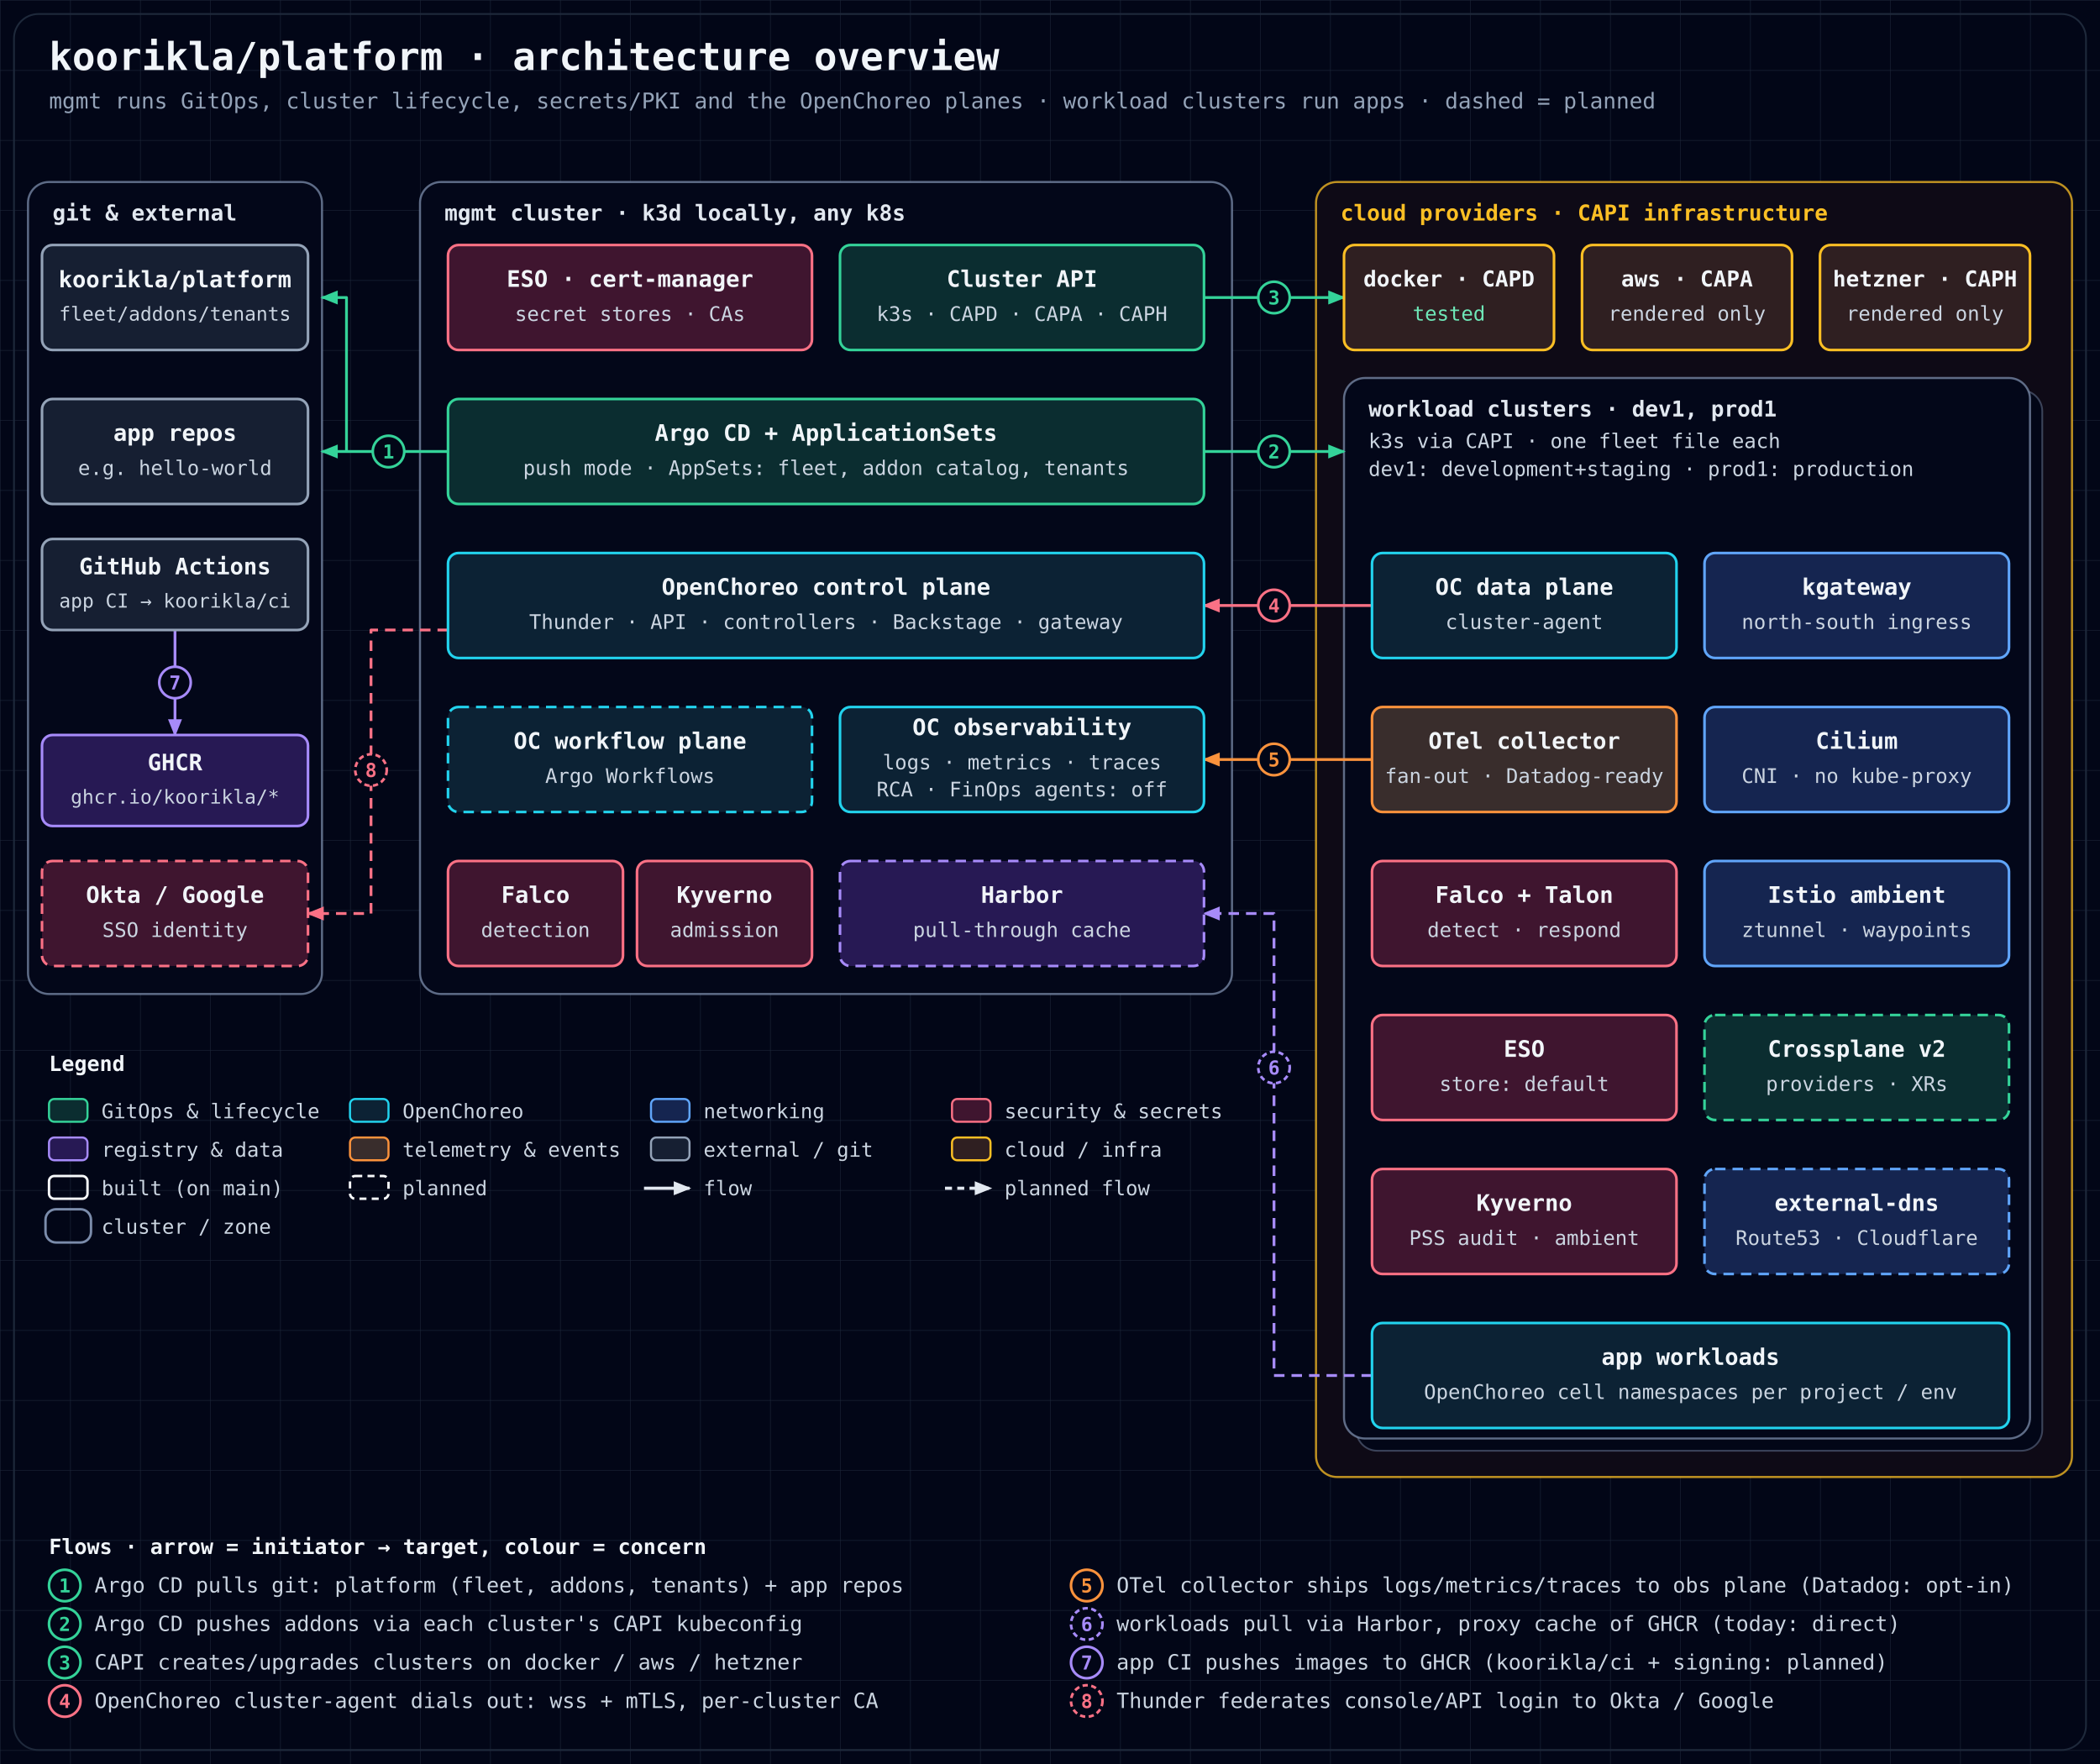
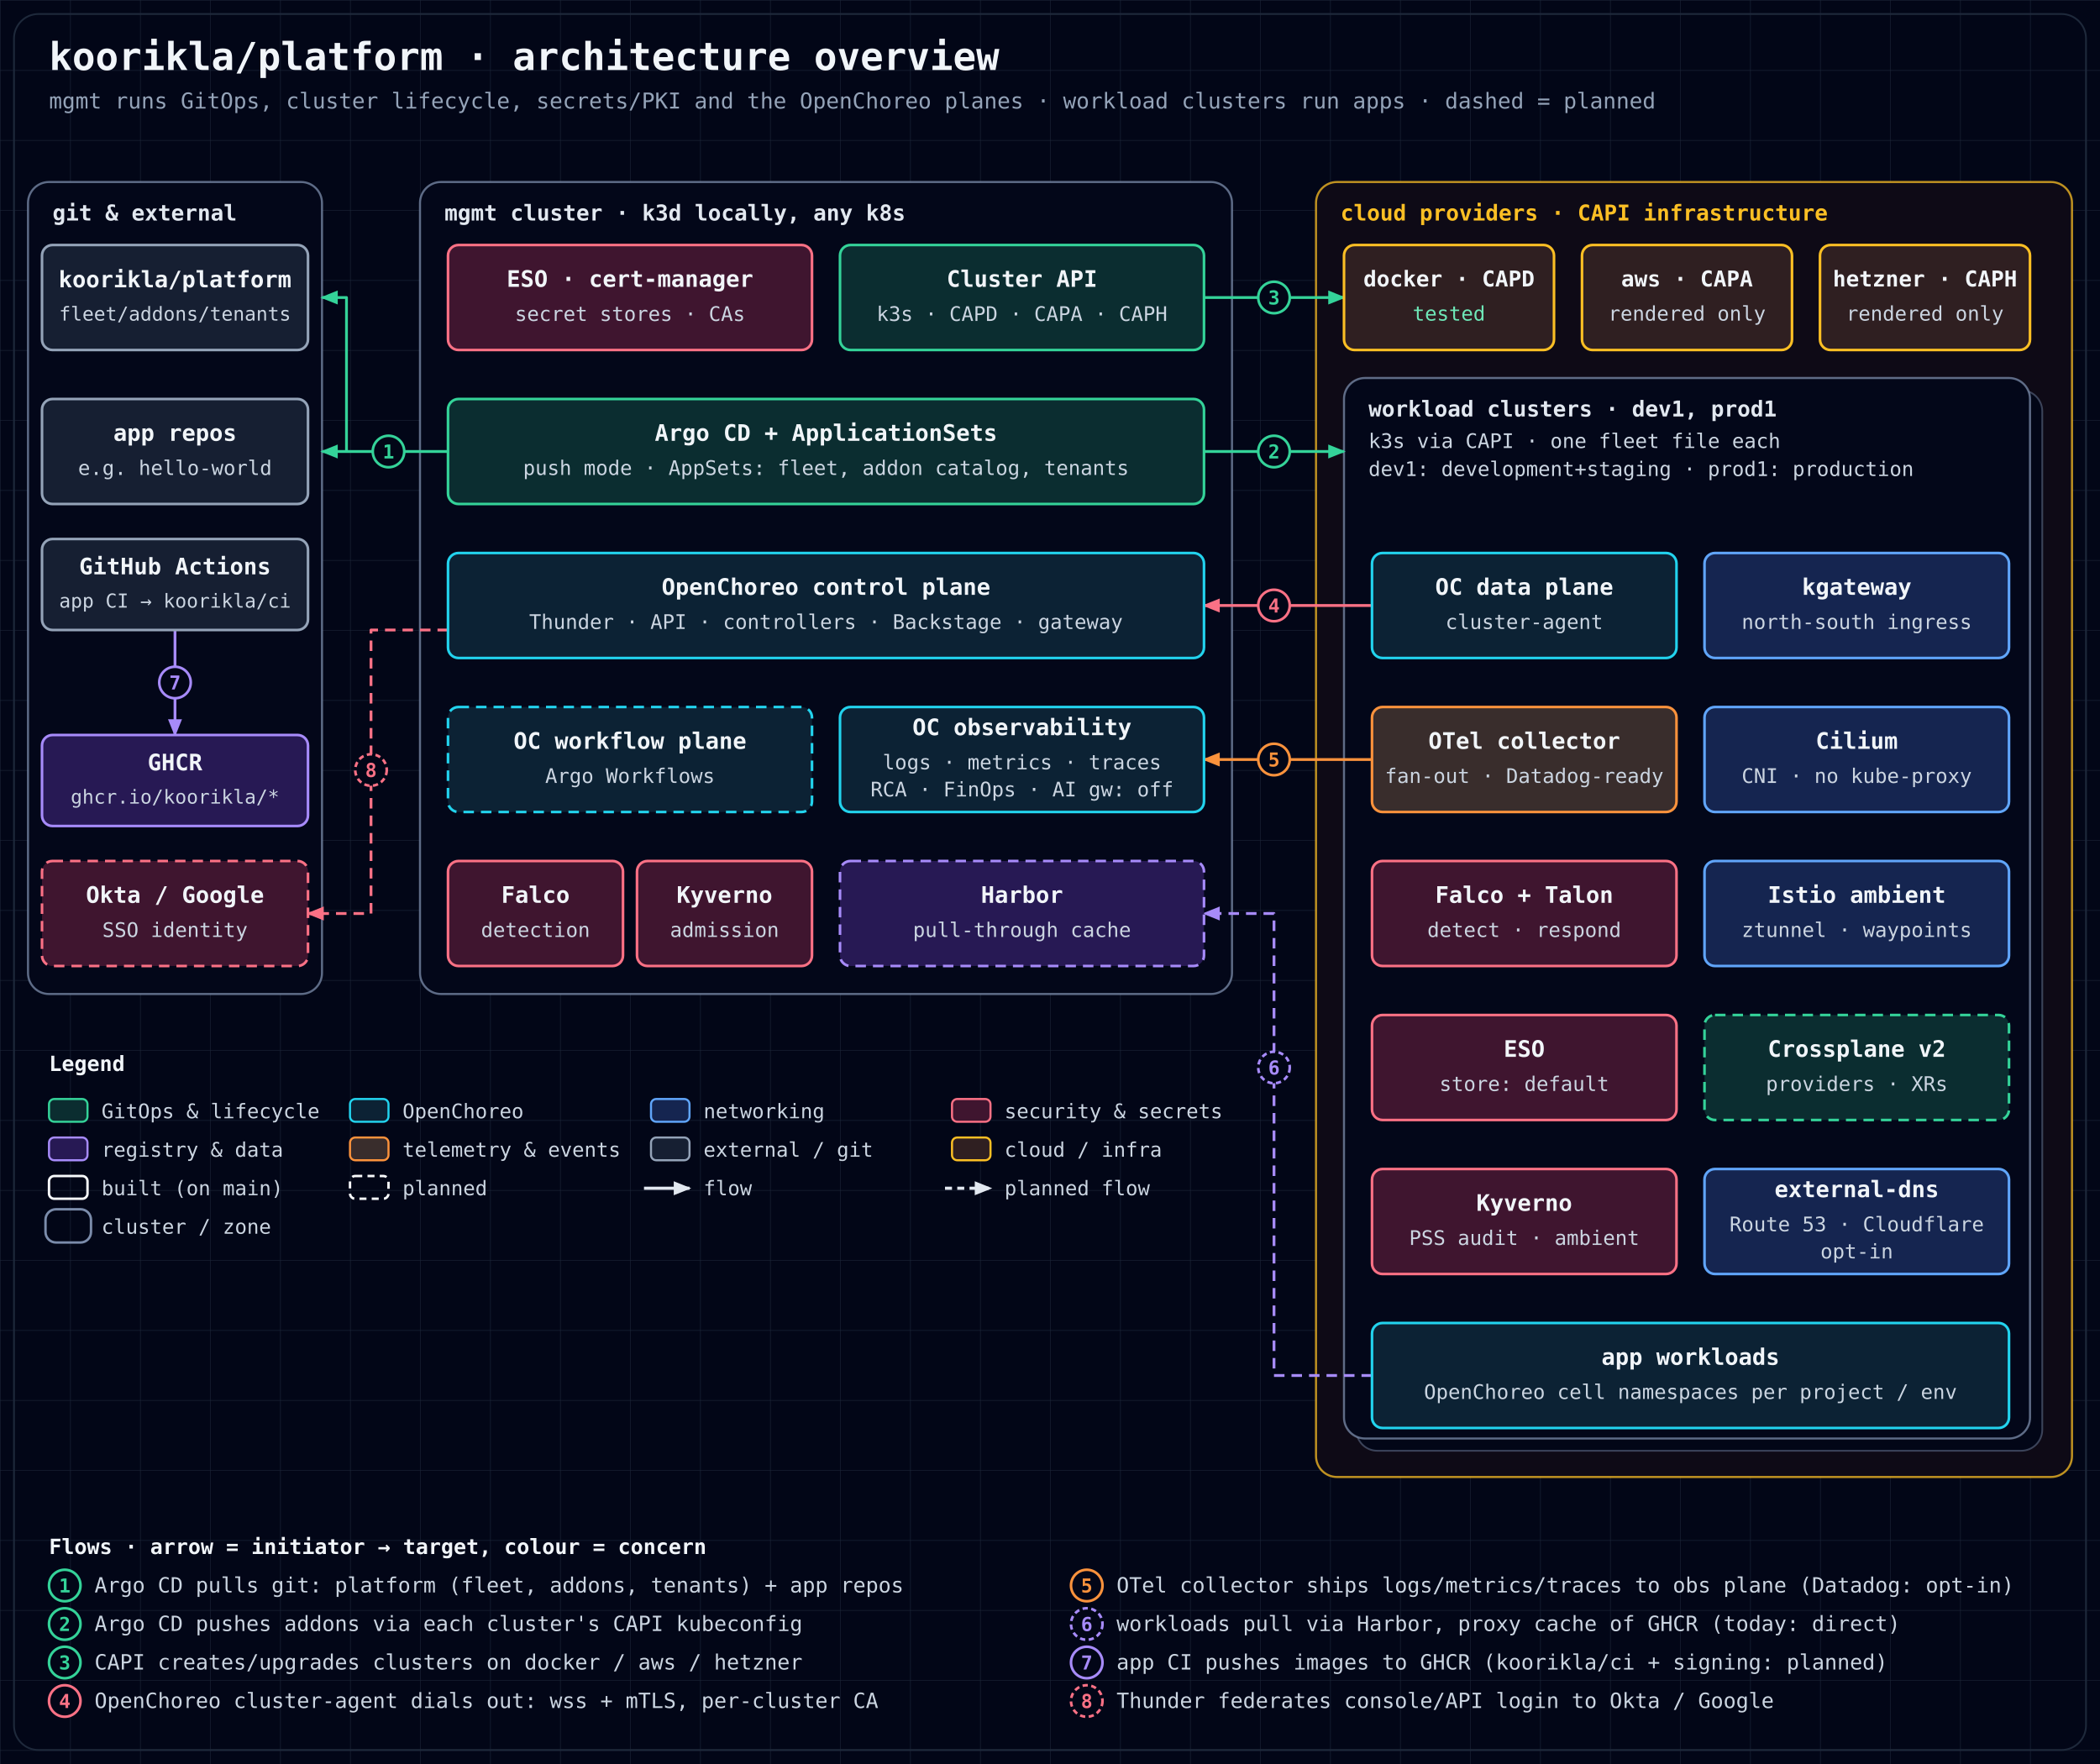
<svg xmlns="http://www.w3.org/2000/svg" width="1200" height="1008" viewBox="0 0 1200 1008" role="img" aria-label="koorikla/platform · architecture overview">
  <defs>
    <pattern id="grid" width="40" height="40" patternUnits="userSpaceOnUse">
      <path d="M 40 0 L 0 0 0 40" fill="none" stroke="#1e293b" stroke-width="0.5" />
    </pattern>
    <marker id="ah34d399" markerWidth="10" markerHeight="8" refX="9" refY="4" orient="auto" markerUnits="userSpaceOnUse">
      <path d="M0,0 L10,4 L0,8 z" fill="#34d399" />
    </marker>
    <marker id="aha78bfa" markerWidth="10" markerHeight="8" refX="9" refY="4" orient="auto" markerUnits="userSpaceOnUse">
      <path d="M0,0 L10,4 L0,8 z" fill="#a78bfa" />
    </marker>
    <marker id="ahe2e8f0" markerWidth="10" markerHeight="8" refX="9" refY="4" orient="auto" markerUnits="userSpaceOnUse">
      <path d="M0,0 L10,4 L0,8 z" fill="#e2e8f0" />
    </marker>
    <marker id="ahfb7185" markerWidth="10" markerHeight="8" refX="9" refY="4" orient="auto" markerUnits="userSpaceOnUse">
      <path d="M0,0 L10,4 L0,8 z" fill="#fb7185" />
    </marker>
    <marker id="ahfb923c" markerWidth="10" markerHeight="8" refX="9" refY="4" orient="auto" markerUnits="userSpaceOnUse">
      <path d="M0,0 L10,4 L0,8 z" fill="#fb923c" />
    </marker>
  </defs>
  <rect width="1200" height="1008" fill="#020617" />
  <rect width="1200" height="1008" fill="url(#grid)" />
  <rect x="8" y="8" width="1184" height="992" rx="14" fill="none" stroke="#1e293b" stroke-width="1" />
  <rect x="16" y="104" width="168" height="464" rx="12" fill="#020617" stroke="none" />
  <rect x="16" y="104" width="168" height="464" rx="12" fill="#0f172a" fill-opacity="0.10" stroke="#7b8cab" stroke-opacity="0.75" stroke-width="1.2" />
  <text x="30.0" y="126.0" font-family="JetBrains Mono, ui-monospace, SFMono-Regular, Menlo, monospace" font-size="12.5" font-weight="700" fill="#e2e8f0" text-anchor="start">git &amp; external</text>
  <rect x="240" y="104" width="464" height="464" rx="12" fill="#020617" stroke="none" />
  <rect x="240" y="104" width="464" height="464" rx="12" fill="#0f172a" fill-opacity="0.10" stroke="#7b8cab" stroke-opacity="0.75" stroke-width="1.2" />
  <text x="254.0" y="126.0" font-family="JetBrains Mono, ui-monospace, SFMono-Regular, Menlo, monospace" font-size="12.5" font-weight="700" fill="#e2e8f0" text-anchor="start">mgmt cluster · k3d locally, any k8s</text>
  <rect x="752" y="104" width="432" height="740" rx="12" fill="#020617" stroke="none" />
  <rect x="752" y="104" width="432" height="740" rx="12" fill="#78350f" fill-opacity="0.10" stroke="#fbbf24" stroke-opacity="0.75" stroke-width="1.2" />
  <text x="766.0" y="126.0" font-family="JetBrains Mono, ui-monospace, SFMono-Regular, Menlo, monospace" font-size="12.5" font-weight="700" fill="#fbbf24" text-anchor="start">cloud providers · CAPI infrastructure</text>
  <rect x="775" y="223" width="392" height="606" rx="12" fill="#020617" stroke="#7b8cab" stroke-opacity="0.45" stroke-width="1" />
  <rect x="768" y="216" width="392" height="606" rx="12" fill="#020617" stroke="none" />
  <rect x="768" y="216" width="392" height="606" rx="12" fill="#0f172a" fill-opacity="0.10" stroke="#7b8cab" stroke-opacity="0.75" stroke-width="1.2" />
  <text x="782.0" y="238.0" font-family="JetBrains Mono, ui-monospace, SFMono-Regular, Menlo, monospace" font-size="12.5" font-weight="700" fill="#e2e8f0" text-anchor="start">workload clusters · dev1, prod1</text>
  <text x="782.0" y="256.0" font-family="JetBrains Mono, ui-monospace, SFMono-Regular, Menlo, monospace" font-size="11.5" font-weight="400" fill="#cbd5e1" text-anchor="start">k3s via CAPI · one fleet file each</text>
  <text x="782.0" y="272.0" font-family="JetBrains Mono, ui-monospace, SFMono-Regular, Menlo, monospace" font-size="11.5" font-weight="400" fill="#cbd5e1" text-anchor="start">dev1: development+staging · prod1: production</text>
  <path d="M 256.0 258.0 L 184.0 258.0" fill="none" stroke="#34d399" stroke-width="1.6" stroke-linejoin="round" marker-end="url(#ah34d399)" />
  <path d="M 198.0 258.0 L 198.0 170.0 L 184.0 170.0" fill="none" stroke="#34d399" stroke-width="1.6" stroke-linejoin="round" marker-end="url(#ah34d399)" />
  <path d="M 688.0 258.0 L 768.0 258.0" fill="none" stroke="#34d399" stroke-width="1.6" stroke-linejoin="round" marker-end="url(#ah34d399)" />
  <path d="M 688.0 170.0 L 768.0 170.0" fill="none" stroke="#34d399" stroke-width="1.6" stroke-linejoin="round" marker-end="url(#ah34d399)" />
  <path d="M 784.0 346.0 L 688.0 346.0" fill="none" stroke="#fb7185" stroke-width="1.6" stroke-linejoin="round" marker-end="url(#ahfb7185)" />
  <path d="M 784.0 434.0 L 688.0 434.0" fill="none" stroke="#fb923c" stroke-width="1.6" stroke-linejoin="round" marker-end="url(#ahfb923c)" />
  <path d="M 784.0 786.0 L 728.0 786.0 L 728.0 522.0 L 688.0 522.0" fill="none" stroke="#a78bfa" stroke-width="1.6" stroke-linejoin="round" stroke-dasharray="6,4" marker-end="url(#aha78bfa)" />
  <path d="M 100.0 360.0 L 100.0 420.0" fill="none" stroke="#a78bfa" stroke-width="1.6" stroke-linejoin="round" marker-end="url(#aha78bfa)" />
  <path d="M 256.0 360.0 L 212.0 360.0 L 212.0 522.0 L 176.0 522.0" fill="none" stroke="#fb7185" stroke-width="1.6" stroke-linejoin="round" stroke-dasharray="6,4" marker-end="url(#ahfb7185)" />
  <rect x="24" y="140" width="152" height="60" rx="6" fill="#0f172a" />
  <rect x="24" y="140" width="152" height="60" rx="6" fill="#1e293b" fill-opacity="0.5" stroke="#94a3b8" stroke-width="1.5" />
  <text x="100.0" y="164.2" font-family="JetBrains Mono, ui-monospace, SFMono-Regular, Menlo, monospace" font-size="13" font-weight="600" fill="#f1f5f9" text-anchor="middle">koorikla/platform</text>
  <text x="100.0" y="183.2" font-family="JetBrains Mono, ui-monospace, SFMono-Regular, Menlo, monospace" font-size="11" font-weight="400" fill="#cbd5e1" text-anchor="middle">fleet/addons/tenants</text>
  <rect x="24" y="228" width="152" height="60" rx="6" fill="#0f172a" />
  <rect x="24" y="228" width="152" height="60" rx="6" fill="#1e293b" fill-opacity="0.5" stroke="#94a3b8" stroke-width="1.5" />
  <text x="100.0" y="251.9" font-family="JetBrains Mono, ui-monospace, SFMono-Regular, Menlo, monospace" font-size="13" font-weight="600" fill="#f1f5f9" text-anchor="middle">app repos</text>
  <text x="100.0" y="271.4" font-family="JetBrains Mono, ui-monospace, SFMono-Regular, Menlo, monospace" font-size="11.5" font-weight="400" fill="#cbd5e1" text-anchor="middle">e.g. hello-world</text>
  <rect x="24" y="308" width="152" height="52" rx="6" fill="#0f172a" />
  <rect x="24" y="308" width="152" height="52" rx="6" fill="#1e293b" fill-opacity="0.5" stroke="#94a3b8" stroke-width="1.5" />
  <text x="100.0" y="328.2" font-family="JetBrains Mono, ui-monospace, SFMono-Regular, Menlo, monospace" font-size="13" font-weight="600" fill="#f1f5f9" text-anchor="middle">GitHub Actions</text>
  <text x="100.0" y="347.2" font-family="JetBrains Mono, ui-monospace, SFMono-Regular, Menlo, monospace" font-size="11" font-weight="400" fill="#cbd5e1" text-anchor="middle">app CI → koorikla/ci</text>
  <rect x="24" y="420" width="152" height="52" rx="6" fill="#0f172a" />
  <rect x="24" y="420" width="152" height="52" rx="6" fill="#4c1d95" fill-opacity="0.4" stroke="#a78bfa" stroke-width="1.5" />
  <text x="100.0" y="440.2" font-family="JetBrains Mono, ui-monospace, SFMono-Regular, Menlo, monospace" font-size="13" font-weight="600" fill="#f1f5f9" text-anchor="middle">GHCR</text>
  <text x="100.0" y="459.2" font-family="JetBrains Mono, ui-monospace, SFMono-Regular, Menlo, monospace" font-size="11" font-weight="400" fill="#cbd5e1" text-anchor="middle">ghcr.io/koorikla/*</text>
  <rect x="24" y="492" width="152" height="60" rx="6" fill="#0f172a" />
  <rect x="24" y="492" width="152" height="60" rx="6" fill="#881337" fill-opacity="0.4" stroke="#fb7185" stroke-width="1.5" stroke-dasharray="6,4" />
  <text x="100.0" y="515.9" font-family="JetBrains Mono, ui-monospace, SFMono-Regular, Menlo, monospace" font-size="13" font-weight="600" fill="#f1f5f9" text-anchor="middle">Okta / Google</text>
  <text x="100.0" y="535.4" font-family="JetBrains Mono, ui-monospace, SFMono-Regular, Menlo, monospace" font-size="11.5" font-weight="400" fill="#cbd5e1" text-anchor="middle">SSO identity</text>
  <rect x="256" y="140" width="208" height="60" rx="6" fill="#0f172a" />
  <rect x="256" y="140" width="208" height="60" rx="6" fill="#881337" fill-opacity="0.4" stroke="#fb7185" stroke-width="1.5" />
  <text x="360.0" y="163.9" font-family="JetBrains Mono, ui-monospace, SFMono-Regular, Menlo, monospace" font-size="13" font-weight="600" fill="#f1f5f9" text-anchor="middle">ESO · cert-manager</text>
  <text x="360.0" y="183.4" font-family="JetBrains Mono, ui-monospace, SFMono-Regular, Menlo, monospace" font-size="11.5" font-weight="400" fill="#cbd5e1" text-anchor="middle">secret stores · CAs</text>
  <rect x="480" y="140" width="208" height="60" rx="6" fill="#0f172a" />
  <rect x="480" y="140" width="208" height="60" rx="6" fill="#064e3b" fill-opacity="0.4" stroke="#34d399" stroke-width="1.5" />
  <text x="584.0" y="163.9" font-family="JetBrains Mono, ui-monospace, SFMono-Regular, Menlo, monospace" font-size="13" font-weight="600" fill="#f1f5f9" text-anchor="middle">Cluster API</text>
  <text x="584.0" y="183.4" font-family="JetBrains Mono, ui-monospace, SFMono-Regular, Menlo, monospace" font-size="11.5" font-weight="400" fill="#cbd5e1" text-anchor="middle">k3s · CAPD · CAPA · CAPH</text>
  <rect x="256" y="228" width="432" height="60" rx="6" fill="#0f172a" />
  <rect x="256" y="228" width="432" height="60" rx="6" fill="#064e3b" fill-opacity="0.4" stroke="#34d399" stroke-width="1.5" />
  <text x="472.0" y="251.9" font-family="JetBrains Mono, ui-monospace, SFMono-Regular, Menlo, monospace" font-size="13" font-weight="600" fill="#f1f5f9" text-anchor="middle">Argo CD + ApplicationSets</text>
  <text x="472.0" y="271.4" font-family="JetBrains Mono, ui-monospace, SFMono-Regular, Menlo, monospace" font-size="11.5" font-weight="400" fill="#cbd5e1" text-anchor="middle">push mode · AppSets: fleet, addon catalog, tenants</text>
  <rect x="256" y="316" width="432" height="60" rx="6" fill="#0f172a" />
  <rect x="256" y="316" width="432" height="60" rx="6" fill="#083344" fill-opacity="0.4" stroke="#22d3ee" stroke-width="1.5" />
  <text x="472.0" y="339.9" font-family="JetBrains Mono, ui-monospace, SFMono-Regular, Menlo, monospace" font-size="13" font-weight="600" fill="#f1f5f9" text-anchor="middle">OpenChoreo control plane</text>
  <text x="472.0" y="359.4" font-family="JetBrains Mono, ui-monospace, SFMono-Regular, Menlo, monospace" font-size="11.5" font-weight="400" fill="#cbd5e1" text-anchor="middle">Thunder · API · controllers · Backstage · gateway</text>
  <rect x="256" y="404" width="208" height="60" rx="6" fill="#0f172a" />
  <rect x="256" y="404" width="208" height="60" rx="6" fill="#083344" fill-opacity="0.4" stroke="#22d3ee" stroke-width="1.5" stroke-dasharray="6,4" />
  <text x="360.0" y="427.9" font-family="JetBrains Mono, ui-monospace, SFMono-Regular, Menlo, monospace" font-size="13" font-weight="600" fill="#f1f5f9" text-anchor="middle">OC workflow plane</text>
  <text x="360.0" y="447.4" font-family="JetBrains Mono, ui-monospace, SFMono-Regular, Menlo, monospace" font-size="11.5" font-weight="400" fill="#cbd5e1" text-anchor="middle">Argo Workflows</text>
  <rect x="480" y="404" width="208" height="60" rx="6" fill="#0f172a" />
  <rect x="480" y="404" width="208" height="60" rx="6" fill="#083344" fill-opacity="0.4" stroke="#22d3ee" stroke-width="1.5" />
  <text x="584.0" y="420.1" font-family="JetBrains Mono, ui-monospace, SFMono-Regular, Menlo, monospace" font-size="13" font-weight="600" fill="#f1f5f9" text-anchor="middle">OC observability</text>
  <text x="584.0" y="439.6" font-family="JetBrains Mono, ui-monospace, SFMono-Regular, Menlo, monospace" font-size="11.5" font-weight="400" fill="#cbd5e1" text-anchor="middle">logs · metrics · traces</text>
-   <text x="584.0" y="455.1" font-family="JetBrains Mono, ui-monospace, SFMono-Regular, Menlo, monospace" font-size="11.5" font-weight="400" fill="#cbd5e1" text-anchor="middle">RCA · FinOps agents: off</text>
+   <text x="584.0" y="455.1" font-family="JetBrains Mono, ui-monospace, SFMono-Regular, Menlo, monospace" font-size="11.5" font-weight="400" fill="#cbd5e1" text-anchor="middle">RCA · FinOps · AI gw: off</text>
  <rect x="256" y="492" width="100" height="60" rx="6" fill="#0f172a" />
  <rect x="256" y="492" width="100" height="60" rx="6" fill="#881337" fill-opacity="0.4" stroke="#fb7185" stroke-width="1.5" />
  <text x="306.0" y="515.9" font-family="JetBrains Mono, ui-monospace, SFMono-Regular, Menlo, monospace" font-size="13" font-weight="600" fill="#f1f5f9" text-anchor="middle">Falco</text>
  <text x="306.0" y="535.4" font-family="JetBrains Mono, ui-monospace, SFMono-Regular, Menlo, monospace" font-size="11.5" font-weight="400" fill="#cbd5e1" text-anchor="middle">detection</text>
  <rect x="364" y="492" width="100" height="60" rx="6" fill="#0f172a" />
  <rect x="364" y="492" width="100" height="60" rx="6" fill="#881337" fill-opacity="0.4" stroke="#fb7185" stroke-width="1.5" />
  <text x="414.0" y="515.9" font-family="JetBrains Mono, ui-monospace, SFMono-Regular, Menlo, monospace" font-size="13" font-weight="600" fill="#f1f5f9" text-anchor="middle">Kyverno</text>
  <text x="414.0" y="535.4" font-family="JetBrains Mono, ui-monospace, SFMono-Regular, Menlo, monospace" font-size="11.5" font-weight="400" fill="#cbd5e1" text-anchor="middle">admission</text>
  <rect x="480" y="492" width="208" height="60" rx="6" fill="#0f172a" />
  <rect x="480" y="492" width="208" height="60" rx="6" fill="#4c1d95" fill-opacity="0.4" stroke="#a78bfa" stroke-width="1.5" stroke-dasharray="6,4" />
  <text x="584.0" y="515.9" font-family="JetBrains Mono, ui-monospace, SFMono-Regular, Menlo, monospace" font-size="13" font-weight="600" fill="#f1f5f9" text-anchor="middle">Harbor</text>
  <text x="584.0" y="535.4" font-family="JetBrains Mono, ui-monospace, SFMono-Regular, Menlo, monospace" font-size="11.5" font-weight="400" fill="#cbd5e1" text-anchor="middle">pull-through cache</text>
  <rect x="768" y="140" width="120" height="60" rx="6" fill="#0f172a" />
  <rect x="768" y="140" width="120" height="60" rx="6" fill="#78350f" fill-opacity="0.3" stroke="#fbbf24" stroke-width="1.5" />
  <text x="828.0" y="163.7" font-family="JetBrains Mono, ui-monospace, SFMono-Regular, Menlo, monospace" font-size="12.5" font-weight="600" fill="#f1f5f9" text-anchor="middle">docker · CAPD</text>
  <text x="828.0" y="183.2" font-family="JetBrains Mono, ui-monospace, SFMono-Regular, Menlo, monospace" font-size="11.5" font-weight="400" fill="#6ee7b7" text-anchor="middle">tested</text>
  <rect x="904" y="140" width="120" height="60" rx="6" fill="#0f172a" />
  <rect x="904" y="140" width="120" height="60" rx="6" fill="#78350f" fill-opacity="0.3" stroke="#fbbf24" stroke-width="1.5" />
  <text x="964.0" y="163.7" font-family="JetBrains Mono, ui-monospace, SFMono-Regular, Menlo, monospace" font-size="12.5" font-weight="600" fill="#f1f5f9" text-anchor="middle">aws · CAPA</text>
  <text x="964.0" y="183.2" font-family="JetBrains Mono, ui-monospace, SFMono-Regular, Menlo, monospace" font-size="11.5" font-weight="400" fill="#cbd5e1" text-anchor="middle">rendered only</text>
  <rect x="1040" y="140" width="120" height="60" rx="6" fill="#0f172a" />
  <rect x="1040" y="140" width="120" height="60" rx="6" fill="#78350f" fill-opacity="0.3" stroke="#fbbf24" stroke-width="1.5" />
  <text x="1100.0" y="163.7" font-family="JetBrains Mono, ui-monospace, SFMono-Regular, Menlo, monospace" font-size="12.5" font-weight="600" fill="#f1f5f9" text-anchor="middle">hetzner · CAPH</text>
  <text x="1100.0" y="183.2" font-family="JetBrains Mono, ui-monospace, SFMono-Regular, Menlo, monospace" font-size="11.5" font-weight="400" fill="#cbd5e1" text-anchor="middle">rendered only</text>
  <rect x="784" y="316" width="174" height="60" rx="6" fill="#0f172a" />
  <rect x="784" y="316" width="174" height="60" rx="6" fill="#083344" fill-opacity="0.4" stroke="#22d3ee" stroke-width="1.5" />
  <text x="871.0" y="339.9" font-family="JetBrains Mono, ui-monospace, SFMono-Regular, Menlo, monospace" font-size="13" font-weight="600" fill="#f1f5f9" text-anchor="middle">OC data plane</text>
  <text x="871.0" y="359.4" font-family="JetBrains Mono, ui-monospace, SFMono-Regular, Menlo, monospace" font-size="11.5" font-weight="400" fill="#cbd5e1" text-anchor="middle">cluster-agent</text>
  <rect x="974" y="316" width="174" height="60" rx="6" fill="#0f172a" />
  <rect x="974" y="316" width="174" height="60" rx="6" fill="#1e3a8a" fill-opacity="0.4" stroke="#60a5fa" stroke-width="1.5" />
  <text x="1061.0" y="339.9" font-family="JetBrains Mono, ui-monospace, SFMono-Regular, Menlo, monospace" font-size="13" font-weight="600" fill="#f1f5f9" text-anchor="middle">kgateway</text>
  <text x="1061.0" y="359.4" font-family="JetBrains Mono, ui-monospace, SFMono-Regular, Menlo, monospace" font-size="11.5" font-weight="400" fill="#cbd5e1" text-anchor="middle">north-south ingress</text>
  <rect x="784" y="404" width="174" height="60" rx="6" fill="#0f172a" />
  <rect x="784" y="404" width="174" height="60" rx="6" fill="#fb923c" fill-opacity="0.18" stroke="#fb923c" stroke-width="1.5" />
  <text x="871.0" y="427.9" font-family="JetBrains Mono, ui-monospace, SFMono-Regular, Menlo, monospace" font-size="13" font-weight="600" fill="#f1f5f9" text-anchor="middle">OTel collector</text>
  <text x="871.0" y="447.4" font-family="JetBrains Mono, ui-monospace, SFMono-Regular, Menlo, monospace" font-size="11.5" font-weight="400" fill="#cbd5e1" text-anchor="middle">fan-out · Datadog-ready</text>
  <rect x="974" y="404" width="174" height="60" rx="6" fill="#0f172a" />
  <rect x="974" y="404" width="174" height="60" rx="6" fill="#1e3a8a" fill-opacity="0.4" stroke="#60a5fa" stroke-width="1.5" />
  <text x="1061.0" y="427.9" font-family="JetBrains Mono, ui-monospace, SFMono-Regular, Menlo, monospace" font-size="13" font-weight="600" fill="#f1f5f9" text-anchor="middle">Cilium</text>
  <text x="1061.0" y="447.4" font-family="JetBrains Mono, ui-monospace, SFMono-Regular, Menlo, monospace" font-size="11.5" font-weight="400" fill="#cbd5e1" text-anchor="middle">CNI · no kube-proxy</text>
  <rect x="784" y="492" width="174" height="60" rx="6" fill="#0f172a" />
  <rect x="784" y="492" width="174" height="60" rx="6" fill="#881337" fill-opacity="0.4" stroke="#fb7185" stroke-width="1.5" />
  <text x="871.0" y="515.9" font-family="JetBrains Mono, ui-monospace, SFMono-Regular, Menlo, monospace" font-size="13" font-weight="600" fill="#f1f5f9" text-anchor="middle">Falco + Talon</text>
  <text x="871.0" y="535.4" font-family="JetBrains Mono, ui-monospace, SFMono-Regular, Menlo, monospace" font-size="11.5" font-weight="400" fill="#cbd5e1" text-anchor="middle">detect · respond</text>
  <rect x="974" y="492" width="174" height="60" rx="6" fill="#0f172a" />
  <rect x="974" y="492" width="174" height="60" rx="6" fill="#1e3a8a" fill-opacity="0.4" stroke="#60a5fa" stroke-width="1.5" />
  <text x="1061.0" y="515.9" font-family="JetBrains Mono, ui-monospace, SFMono-Regular, Menlo, monospace" font-size="13" font-weight="600" fill="#f1f5f9" text-anchor="middle">Istio ambient</text>
  <text x="1061.0" y="535.4" font-family="JetBrains Mono, ui-monospace, SFMono-Regular, Menlo, monospace" font-size="11.5" font-weight="400" fill="#cbd5e1" text-anchor="middle">ztunnel · waypoints</text>
  <rect x="784" y="580" width="174" height="60" rx="6" fill="#0f172a" />
  <rect x="784" y="580" width="174" height="60" rx="6" fill="#881337" fill-opacity="0.4" stroke="#fb7185" stroke-width="1.5" />
  <text x="871.0" y="603.9" font-family="JetBrains Mono, ui-monospace, SFMono-Regular, Menlo, monospace" font-size="13" font-weight="600" fill="#f1f5f9" text-anchor="middle">ESO</text>
  <text x="871.0" y="623.4" font-family="JetBrains Mono, ui-monospace, SFMono-Regular, Menlo, monospace" font-size="11.5" font-weight="400" fill="#cbd5e1" text-anchor="middle">store: default</text>
  <rect x="974" y="580" width="174" height="60" rx="6" fill="#0f172a" />
  <rect x="974" y="580" width="174" height="60" rx="6" fill="#064e3b" fill-opacity="0.4" stroke="#34d399" stroke-width="1.5" stroke-dasharray="6,4" />
  <text x="1061.0" y="603.9" font-family="JetBrains Mono, ui-monospace, SFMono-Regular, Menlo, monospace" font-size="13" font-weight="600" fill="#f1f5f9" text-anchor="middle">Crossplane v2</text>
  <text x="1061.0" y="623.4" font-family="JetBrains Mono, ui-monospace, SFMono-Regular, Menlo, monospace" font-size="11.5" font-weight="400" fill="#cbd5e1" text-anchor="middle">providers · XRs</text>
  <rect x="784" y="668" width="174" height="60" rx="6" fill="#0f172a" />
  <rect x="784" y="668" width="174" height="60" rx="6" fill="#881337" fill-opacity="0.4" stroke="#fb7185" stroke-width="1.5" />
  <text x="871.0" y="691.9" font-family="JetBrains Mono, ui-monospace, SFMono-Regular, Menlo, monospace" font-size="13" font-weight="600" fill="#f1f5f9" text-anchor="middle">Kyverno</text>
  <text x="871.0" y="711.4" font-family="JetBrains Mono, ui-monospace, SFMono-Regular, Menlo, monospace" font-size="11.5" font-weight="400" fill="#cbd5e1" text-anchor="middle">PSS audit · ambient</text>
  <rect x="974" y="668" width="174" height="60" rx="6" fill="#0f172a" />
-   <rect x="974" y="668" width="174" height="60" rx="6" fill="#1e3a8a" fill-opacity="0.4" stroke="#60a5fa" stroke-width="1.5" stroke-dasharray="6,4" />
-   <text x="1061.0" y="691.9" font-family="JetBrains Mono, ui-monospace, SFMono-Regular, Menlo, monospace" font-size="13" font-weight="600" fill="#f1f5f9" text-anchor="middle">external-dns</text>
-   <text x="1061.0" y="711.4" font-family="JetBrains Mono, ui-monospace, SFMono-Regular, Menlo, monospace" font-size="11.5" font-weight="400" fill="#cbd5e1" text-anchor="middle">Route53 · Cloudflare</text>
+   <rect x="974" y="668" width="174" height="60" rx="6" fill="#1e3a8a" fill-opacity="0.4" stroke="#60a5fa" stroke-width="1.5" />
+   <text x="1061.0" y="684.1" font-family="JetBrains Mono, ui-monospace, SFMono-Regular, Menlo, monospace" font-size="13" font-weight="600" fill="#f1f5f9" text-anchor="middle">external-dns</text>
+   <text x="1061.0" y="703.6" font-family="JetBrains Mono, ui-monospace, SFMono-Regular, Menlo, monospace" font-size="11.5" font-weight="400" fill="#cbd5e1" text-anchor="middle">Route 53 · Cloudflare</text>
+   <text x="1061.0" y="719.1" font-family="JetBrains Mono, ui-monospace, SFMono-Regular, Menlo, monospace" font-size="11.5" font-weight="400" fill="#cbd5e1" text-anchor="middle">opt-in</text>
  <rect x="784" y="756" width="364" height="60" rx="6" fill="#0f172a" />
  <rect x="784" y="756" width="364" height="60" rx="6" fill="#083344" fill-opacity="0.4" stroke="#22d3ee" stroke-width="1.5" />
  <text x="966.0" y="779.9" font-family="JetBrains Mono, ui-monospace, SFMono-Regular, Menlo, monospace" font-size="13" font-weight="600" fill="#f1f5f9" text-anchor="middle">app workloads</text>
  <text x="966.0" y="799.4" font-family="JetBrains Mono, ui-monospace, SFMono-Regular, Menlo, monospace" font-size="11.5" font-weight="400" fill="#cbd5e1" text-anchor="middle">OpenChoreo cell namespaces per project / env</text>
  <text x="28.0" y="40.0" font-family="JetBrains Mono, ui-monospace, SFMono-Regular, Menlo, monospace" font-size="22" font-weight="700" fill="#f1f5f9" text-anchor="start">koorikla/platform · architecture overview</text>
  <text x="28.0" y="62.0" font-family="JetBrains Mono, ui-monospace, SFMono-Regular, Menlo, monospace" font-size="12.5" font-weight="400" fill="#94a3b8" text-anchor="start">mgmt runs GitOps, cluster lifecycle, secrets/PKI and the OpenChoreo planes · workload clusters run apps · dashed = planned</text>
  <circle cx="222" cy="258.0" r="9" fill="#020617" stroke="#34d399" stroke-width="1.5" />
  <text x="222.0" y="262.0" font-family="JetBrains Mono, ui-monospace, SFMono-Regular, Menlo, monospace" font-size="11" font-weight="700" fill="#34d399" text-anchor="middle">1</text>
  <circle cx="728" cy="258.0" r="9" fill="#020617" stroke="#34d399" stroke-width="1.5" />
  <text x="728.0" y="262.0" font-family="JetBrains Mono, ui-monospace, SFMono-Regular, Menlo, monospace" font-size="11" font-weight="700" fill="#34d399" text-anchor="middle">2</text>
  <circle cx="728" cy="170.0" r="9" fill="#020617" stroke="#34d399" stroke-width="1.5" />
  <text x="728.0" y="174.0" font-family="JetBrains Mono, ui-monospace, SFMono-Regular, Menlo, monospace" font-size="11" font-weight="700" fill="#34d399" text-anchor="middle">3</text>
  <circle cx="728" cy="346.0" r="9" fill="#020617" stroke="#fb7185" stroke-width="1.5" />
  <text x="728.0" y="350.0" font-family="JetBrains Mono, ui-monospace, SFMono-Regular, Menlo, monospace" font-size="11" font-weight="700" fill="#fb7185" text-anchor="middle">4</text>
  <circle cx="728" cy="434.0" r="9" fill="#020617" stroke="#fb923c" stroke-width="1.5" />
  <text x="728.0" y="438.0" font-family="JetBrains Mono, ui-monospace, SFMono-Regular, Menlo, monospace" font-size="11" font-weight="700" fill="#fb923c" text-anchor="middle">5</text>
  <circle cx="728" cy="610" r="9" fill="#020617" stroke="#a78bfa" stroke-width="1.5" stroke-dasharray="3,2" />
  <text x="728.0" y="614.0" font-family="JetBrains Mono, ui-monospace, SFMono-Regular, Menlo, monospace" font-size="11" font-weight="700" fill="#a78bfa" text-anchor="middle">6</text>
  <circle cx="100" cy="390" r="9" fill="#020617" stroke="#a78bfa" stroke-width="1.5" />
  <text x="100.0" y="394.0" font-family="JetBrains Mono, ui-monospace, SFMono-Regular, Menlo, monospace" font-size="11" font-weight="700" fill="#a78bfa" text-anchor="middle">7</text>
  <circle cx="212" cy="440" r="9" fill="#020617" stroke="#fb7185" stroke-width="1.5" stroke-dasharray="3,2" />
  <text x="212.0" y="444.0" font-family="JetBrains Mono, ui-monospace, SFMono-Regular, Menlo, monospace" font-size="11" font-weight="700" fill="#fb7185" text-anchor="middle">8</text>
  <text x="28.0" y="612.0" font-family="JetBrains Mono, ui-monospace, SFMono-Regular, Menlo, monospace" font-size="12" font-weight="700" fill="#f1f5f9" text-anchor="start">Legend</text>
  <rect x="28" y="628" width="22" height="13" rx="3" fill="#0f172a" />
  <rect x="28" y="628" width="22" height="13" rx="3" fill="#064e3b" fill-opacity="0.4" stroke="#34d399" stroke-width="1.2" />
  <text x="58.0" y="639.0" font-family="JetBrains Mono, ui-monospace, SFMono-Regular, Menlo, monospace" font-size="11.5" font-weight="400" fill="#cbd5e1" text-anchor="start">GitOps &amp; lifecycle</text>
  <rect x="200" y="628" width="22" height="13" rx="3" fill="#0f172a" />
  <rect x="200" y="628" width="22" height="13" rx="3" fill="#083344" fill-opacity="0.4" stroke="#22d3ee" stroke-width="1.2" />
  <text x="230.0" y="639.0" font-family="JetBrains Mono, ui-monospace, SFMono-Regular, Menlo, monospace" font-size="11.5" font-weight="400" fill="#cbd5e1" text-anchor="start">OpenChoreo</text>
  <rect x="372" y="628" width="22" height="13" rx="3" fill="#0f172a" />
  <rect x="372" y="628" width="22" height="13" rx="3" fill="#1e3a8a" fill-opacity="0.4" stroke="#60a5fa" stroke-width="1.2" />
  <text x="402.0" y="639.0" font-family="JetBrains Mono, ui-monospace, SFMono-Regular, Menlo, monospace" font-size="11.5" font-weight="400" fill="#cbd5e1" text-anchor="start">networking</text>
  <rect x="544" y="628" width="22" height="13" rx="3" fill="#0f172a" />
  <rect x="544" y="628" width="22" height="13" rx="3" fill="#881337" fill-opacity="0.4" stroke="#fb7185" stroke-width="1.2" />
  <text x="574.0" y="639.0" font-family="JetBrains Mono, ui-monospace, SFMono-Regular, Menlo, monospace" font-size="11.5" font-weight="400" fill="#cbd5e1" text-anchor="start">security &amp; secrets</text>
  <rect x="28" y="650" width="22" height="13" rx="3" fill="#0f172a" />
  <rect x="28" y="650" width="22" height="13" rx="3" fill="#4c1d95" fill-opacity="0.4" stroke="#a78bfa" stroke-width="1.2" />
  <text x="58.0" y="661.0" font-family="JetBrains Mono, ui-monospace, SFMono-Regular, Menlo, monospace" font-size="11.5" font-weight="400" fill="#cbd5e1" text-anchor="start">registry &amp; data</text>
  <rect x="200" y="650" width="22" height="13" rx="3" fill="#0f172a" />
  <rect x="200" y="650" width="22" height="13" rx="3" fill="#fb923c" fill-opacity="0.18" stroke="#fb923c" stroke-width="1.2" />
  <text x="230.0" y="661.0" font-family="JetBrains Mono, ui-monospace, SFMono-Regular, Menlo, monospace" font-size="11.5" font-weight="400" fill="#cbd5e1" text-anchor="start">telemetry &amp; events</text>
  <rect x="372" y="650" width="22" height="13" rx="3" fill="#0f172a" />
  <rect x="372" y="650" width="22" height="13" rx="3" fill="#1e293b" fill-opacity="0.5" stroke="#94a3b8" stroke-width="1.2" />
  <text x="402.0" y="661.0" font-family="JetBrains Mono, ui-monospace, SFMono-Regular, Menlo, monospace" font-size="11.5" font-weight="400" fill="#cbd5e1" text-anchor="start">external / git</text>
  <rect x="544" y="650" width="22" height="13" rx="3" fill="#0f172a" />
  <rect x="544" y="650" width="22" height="13" rx="3" fill="#78350f" fill-opacity="0.3" stroke="#fbbf24" stroke-width="1.2" />
  <text x="574.0" y="661.0" font-family="JetBrains Mono, ui-monospace, SFMono-Regular, Menlo, monospace" font-size="11.5" font-weight="400" fill="#cbd5e1" text-anchor="start">cloud / infra</text>
  <rect x="28" y="672" width="22" height="13" rx="3" fill="none" stroke="#f8fafc" stroke-width="1.4" />
  <text x="58.0" y="683.0" font-family="JetBrains Mono, ui-monospace, SFMono-Regular, Menlo, monospace" font-size="11.5" font-weight="400" fill="#cbd5e1" text-anchor="start">built (on main)</text>
  <rect x="200" y="672" width="22" height="13" rx="3" fill="none" stroke="#f8fafc" stroke-width="1.4" stroke-dasharray="4,3" />
  <text x="230.0" y="683.0" font-family="JetBrains Mono, ui-monospace, SFMono-Regular, Menlo, monospace" font-size="11.5" font-weight="400" fill="#cbd5e1" text-anchor="start">planned</text>
  <line x1="368" y1="679" x2="394" y2="679" stroke="#e2e8f0" stroke-width="1.8" marker-end="url(#ahe2e8f0)" />
  <text x="402.0" y="683.0" font-family="JetBrains Mono, ui-monospace, SFMono-Regular, Menlo, monospace" font-size="11.5" font-weight="400" fill="#cbd5e1" text-anchor="start">flow</text>
  <line x1="540" y1="679" x2="566" y2="679" stroke="#e2e8f0" stroke-width="1.8" stroke-dasharray="4,3" marker-end="url(#ahe2e8f0)" />
  <text x="574.0" y="683.0" font-family="JetBrains Mono, ui-monospace, SFMono-Regular, Menlo, monospace" font-size="11.5" font-weight="400" fill="#cbd5e1" text-anchor="start">planned flow</text>
  <rect x="26" y="691" width="26" height="19" rx="6" fill="none" stroke="#7b8cab" stroke-width="1.4" />
  <text x="58.0" y="705.0" font-family="JetBrains Mono, ui-monospace, SFMono-Regular, Menlo, monospace" font-size="11.5" font-weight="400" fill="#cbd5e1" text-anchor="start">cluster / zone</text>
  <text x="28.0" y="888.0" font-family="JetBrains Mono, ui-monospace, SFMono-Regular, Menlo, monospace" font-size="12" font-weight="700" fill="#f1f5f9" text-anchor="start">Flows · arrow = initiator → target, colour = concern</text>
  <circle cx="37" cy="906" r="9" fill="#020617" stroke="#34d399" stroke-width="1.5" />
  <text x="37.0" y="910.0" font-family="JetBrains Mono, ui-monospace, SFMono-Regular, Menlo, monospace" font-size="11" font-weight="700" fill="#34d399" text-anchor="middle">1</text>
  <text x="54.0" y="910.0" font-family="JetBrains Mono, ui-monospace, SFMono-Regular, Menlo, monospace" font-size="12" font-weight="400" fill="#cbd5e1" text-anchor="start">Argo CD pulls git: platform (fleet, addons, tenants) + app repos</text>
  <circle cx="37" cy="928" r="9" fill="#020617" stroke="#34d399" stroke-width="1.5" />
  <text x="37.0" y="932.0" font-family="JetBrains Mono, ui-monospace, SFMono-Regular, Menlo, monospace" font-size="11" font-weight="700" fill="#34d399" text-anchor="middle">2</text>
  <text x="54.0" y="932.0" font-family="JetBrains Mono, ui-monospace, SFMono-Regular, Menlo, monospace" font-size="12" font-weight="400" fill="#cbd5e1" text-anchor="start">Argo CD pushes addons via each cluster's CAPI kubeconfig</text>
  <circle cx="37" cy="950" r="9" fill="#020617" stroke="#34d399" stroke-width="1.5" />
  <text x="37.0" y="954.0" font-family="JetBrains Mono, ui-monospace, SFMono-Regular, Menlo, monospace" font-size="11" font-weight="700" fill="#34d399" text-anchor="middle">3</text>
  <text x="54.0" y="954.0" font-family="JetBrains Mono, ui-monospace, SFMono-Regular, Menlo, monospace" font-size="12" font-weight="400" fill="#cbd5e1" text-anchor="start">CAPI creates/upgrades clusters on docker / aws / hetzner</text>
  <circle cx="37" cy="972" r="9" fill="#020617" stroke="#fb7185" stroke-width="1.5" />
  <text x="37.0" y="976.0" font-family="JetBrains Mono, ui-monospace, SFMono-Regular, Menlo, monospace" font-size="11" font-weight="700" fill="#fb7185" text-anchor="middle">4</text>
  <text x="54.0" y="976.0" font-family="JetBrains Mono, ui-monospace, SFMono-Regular, Menlo, monospace" font-size="12" font-weight="400" fill="#cbd5e1" text-anchor="start">OpenChoreo cluster-agent dials out: wss + mTLS, per-cluster CA</text>
  <circle cx="621" cy="906" r="9" fill="#020617" stroke="#fb923c" stroke-width="1.5" />
  <text x="621.0" y="910.0" font-family="JetBrains Mono, ui-monospace, SFMono-Regular, Menlo, monospace" font-size="11" font-weight="700" fill="#fb923c" text-anchor="middle">5</text>
  <text x="638.0" y="910.0" font-family="JetBrains Mono, ui-monospace, SFMono-Regular, Menlo, monospace" font-size="12" font-weight="400" fill="#cbd5e1" text-anchor="start">OTel collector ships logs/metrics/traces to obs plane (Datadog: opt-in)</text>
  <circle cx="621" cy="928" r="9" fill="#020617" stroke="#a78bfa" stroke-width="1.5" stroke-dasharray="3,2" />
  <text x="621.0" y="932.0" font-family="JetBrains Mono, ui-monospace, SFMono-Regular, Menlo, monospace" font-size="11" font-weight="700" fill="#a78bfa" text-anchor="middle">6</text>
  <text x="638.0" y="932.0" font-family="JetBrains Mono, ui-monospace, SFMono-Regular, Menlo, monospace" font-size="12" font-weight="400" fill="#cbd5e1" text-anchor="start">workloads pull via Harbor, proxy cache of GHCR (today: direct)</text>
  <circle cx="621" cy="950" r="9" fill="#020617" stroke="#a78bfa" stroke-width="1.5" />
  <text x="621.0" y="954.0" font-family="JetBrains Mono, ui-monospace, SFMono-Regular, Menlo, monospace" font-size="11" font-weight="700" fill="#a78bfa" text-anchor="middle">7</text>
  <text x="638.0" y="954.0" font-family="JetBrains Mono, ui-monospace, SFMono-Regular, Menlo, monospace" font-size="12" font-weight="400" fill="#cbd5e1" text-anchor="start">app CI pushes images to GHCR (koorikla/ci + signing: planned)</text>
  <circle cx="621" cy="972" r="9" fill="#020617" stroke="#fb7185" stroke-width="1.5" stroke-dasharray="3,2" />
  <text x="621.0" y="976.0" font-family="JetBrains Mono, ui-monospace, SFMono-Regular, Menlo, monospace" font-size="11" font-weight="700" fill="#fb7185" text-anchor="middle">8</text>
  <text x="638.0" y="976.0" font-family="JetBrains Mono, ui-monospace, SFMono-Regular, Menlo, monospace" font-size="12" font-weight="400" fill="#cbd5e1" text-anchor="start">Thunder federates console/API login to Okta / Google</text>
</svg>
